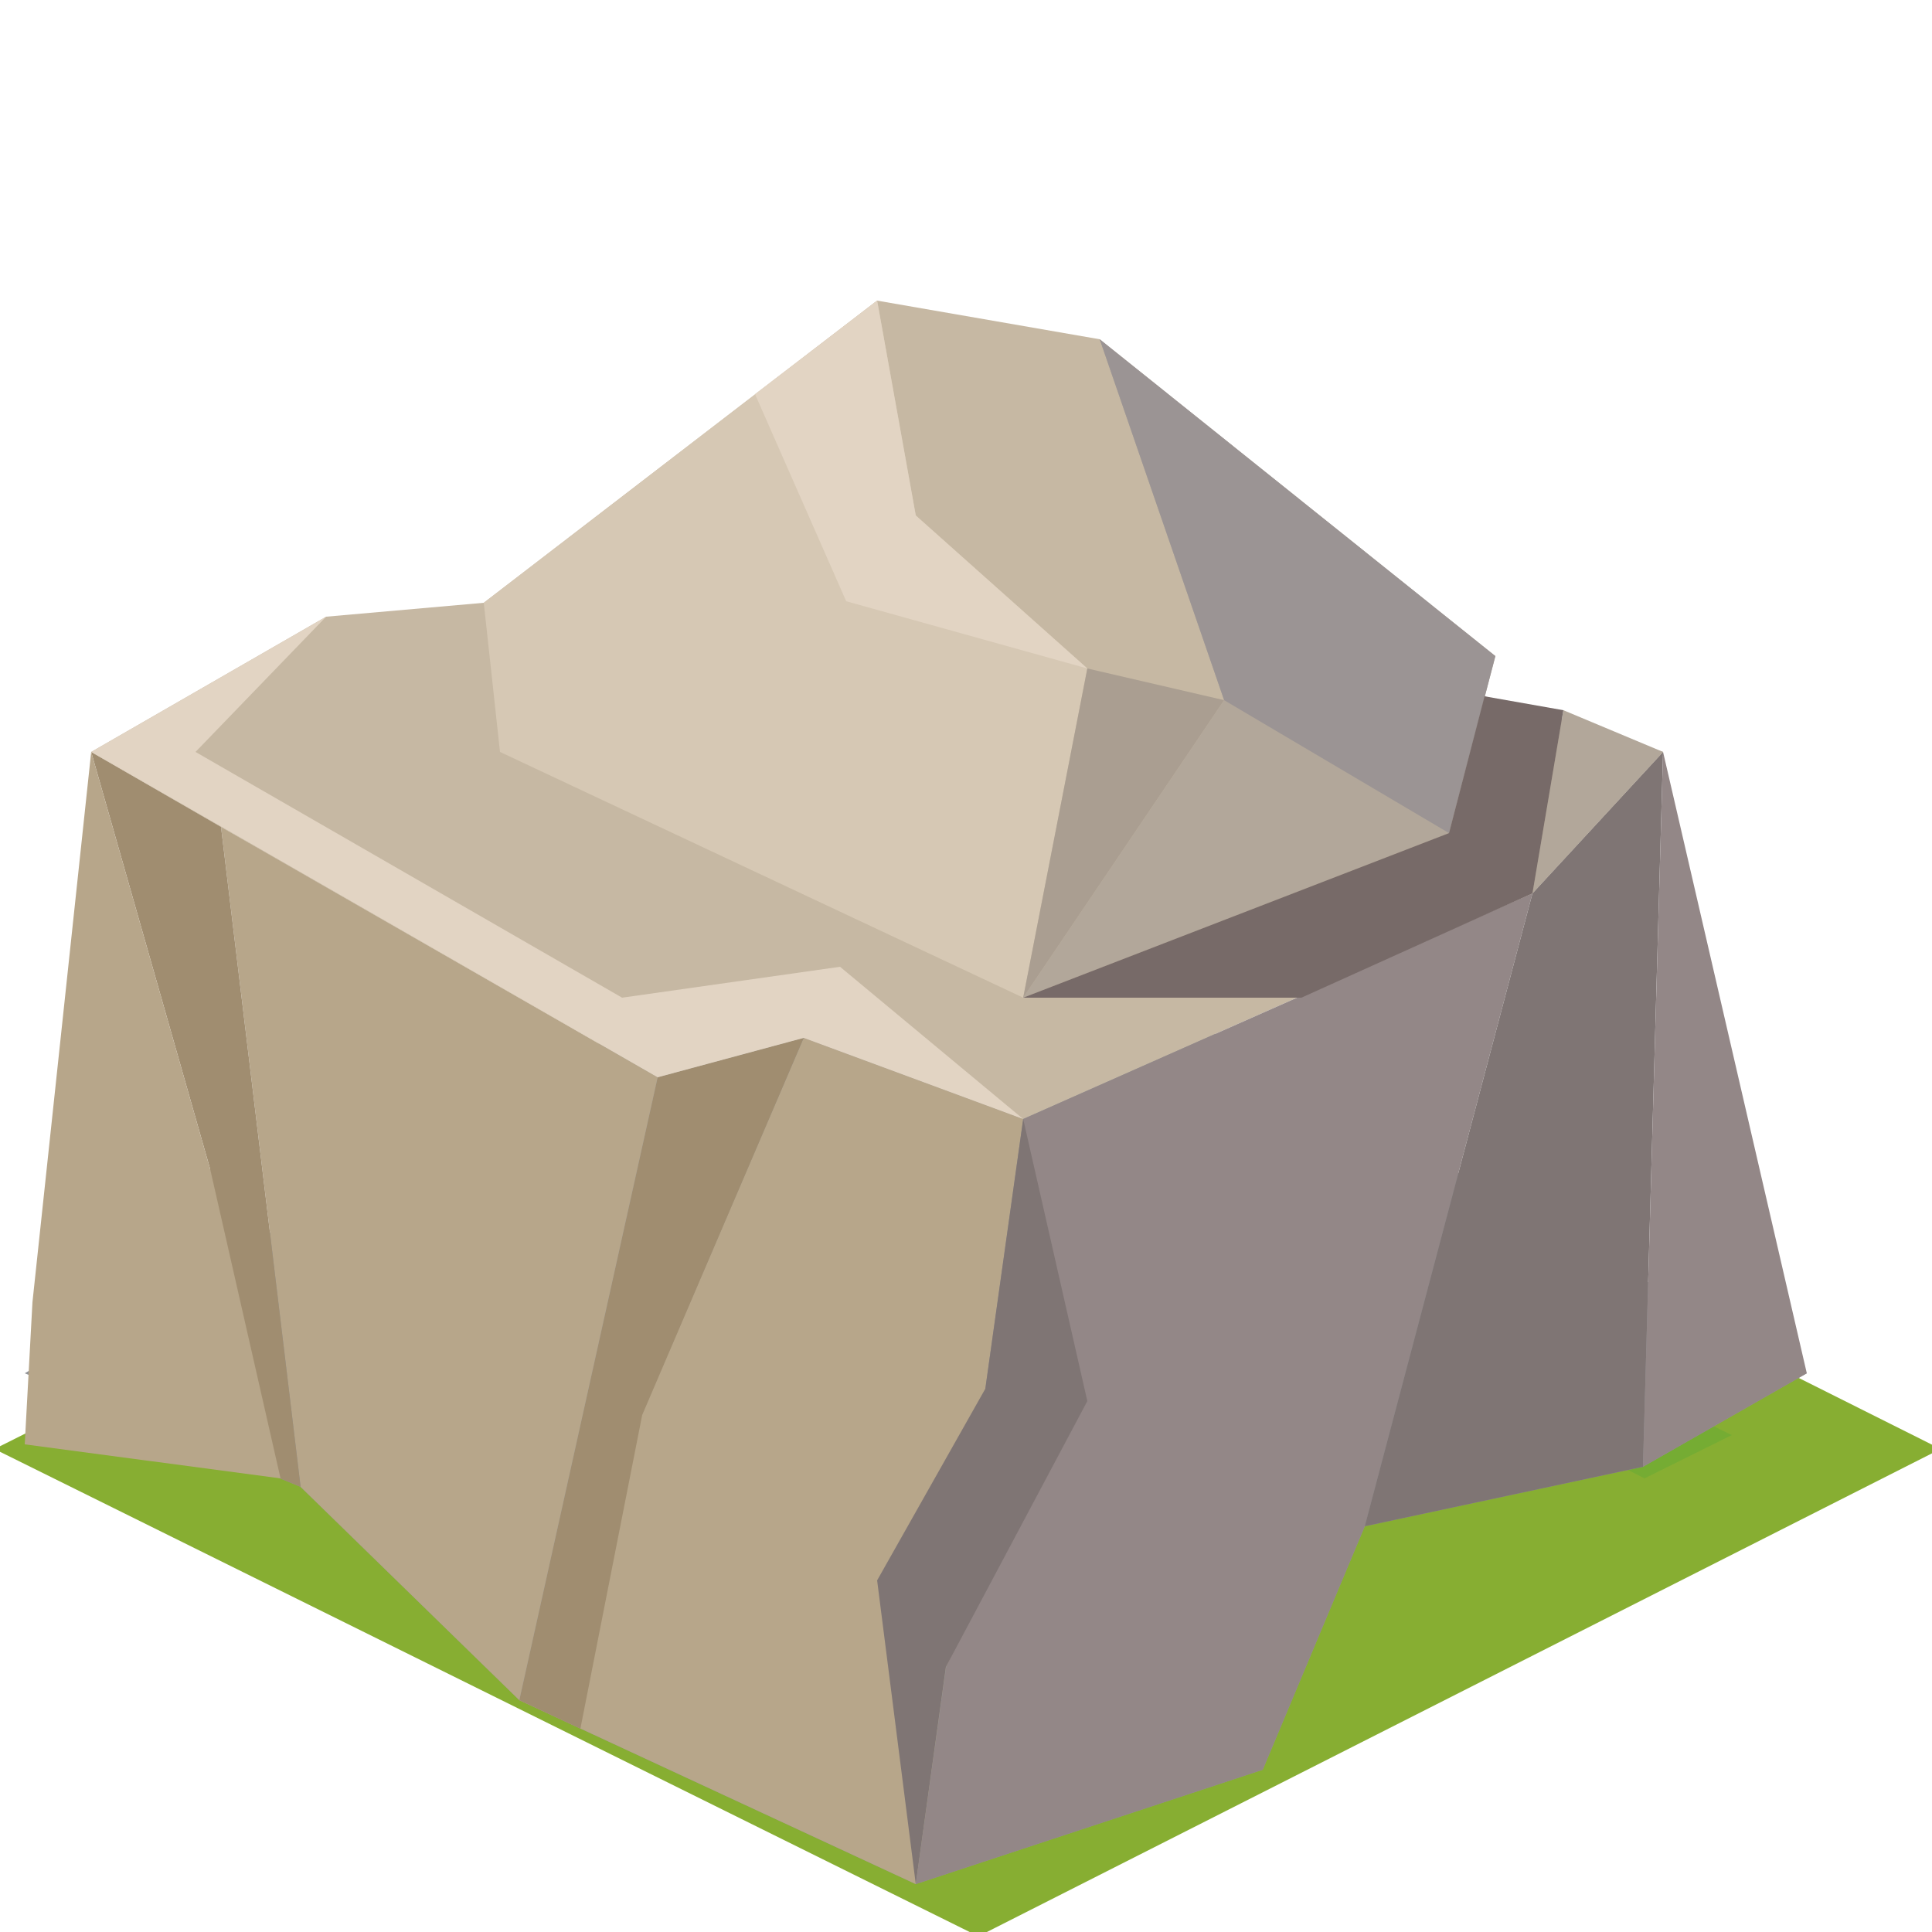
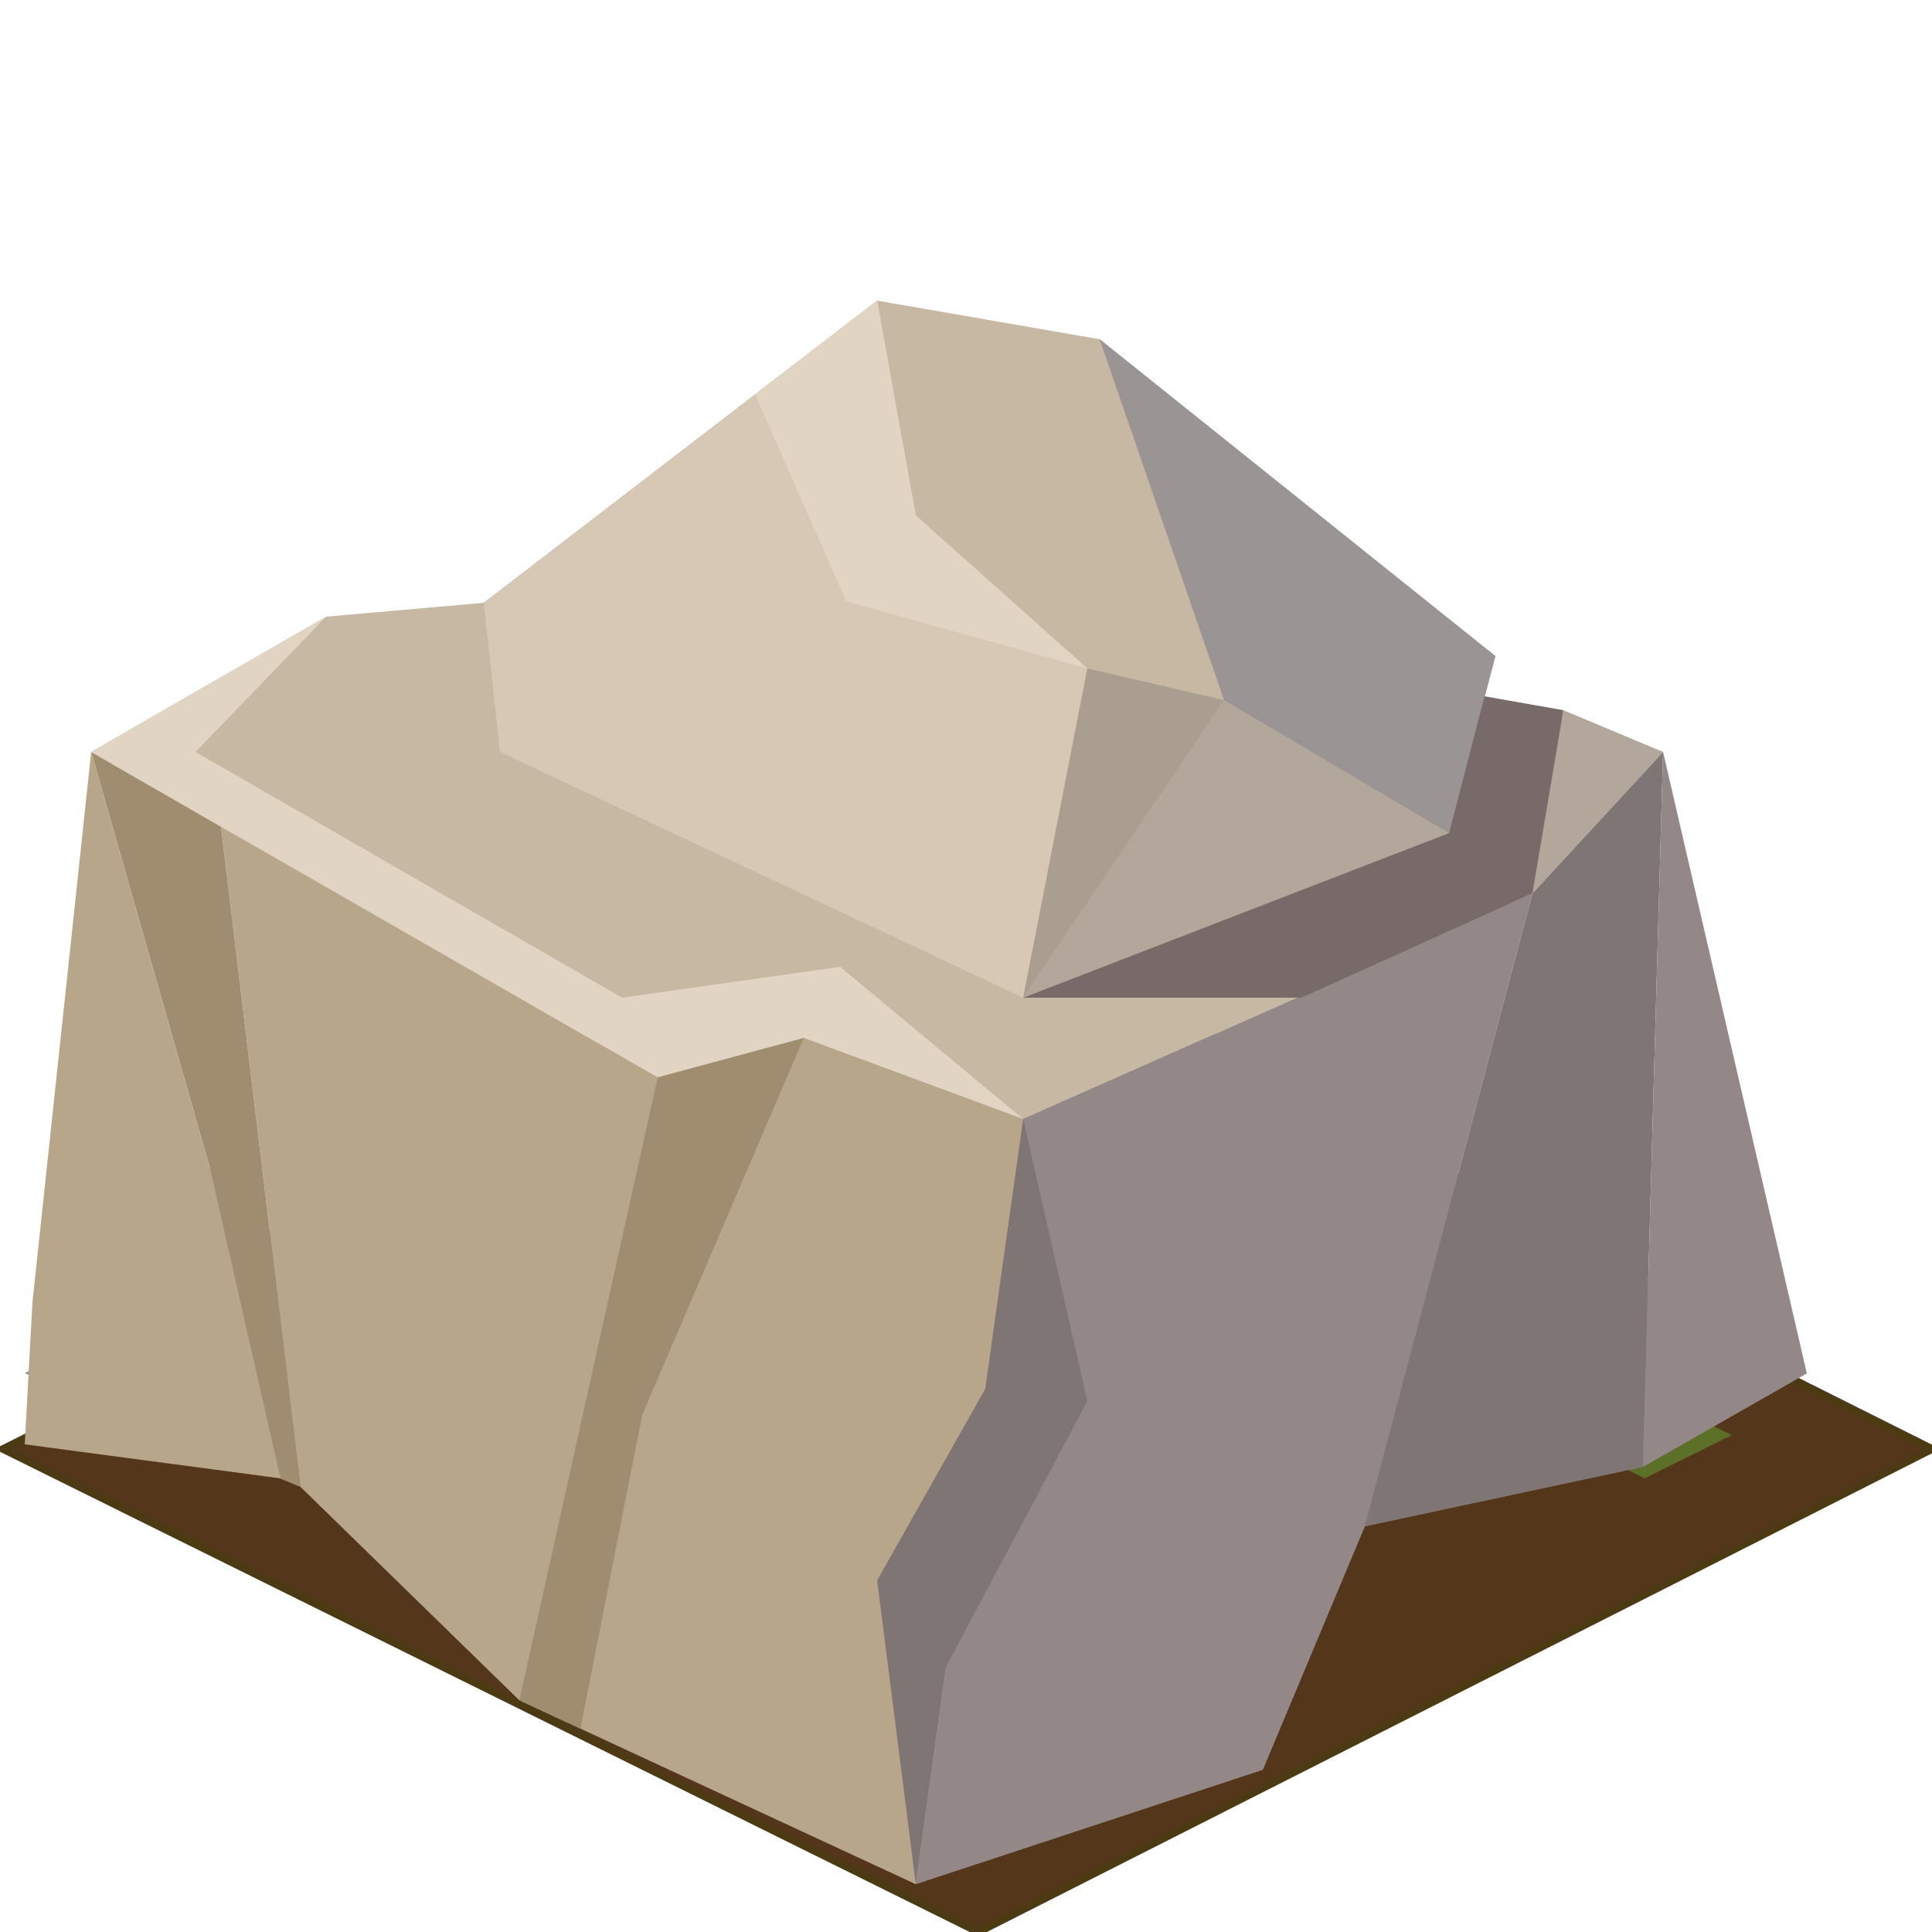
<svg xmlns="http://www.w3.org/2000/svg" version="1.1" id="Layer_1" x="0px" y="0px" viewBox="0 0 250 250" style="enable-background:new 0 0 250 250;" xml:space="preserve">
  <style type="text/css">
- 	.st0{fill:#87AE32;stroke:#87AE32;stroke-miterlimit:10;}
+ 	.st0{fill:#54371A;stroke:#4C3A15;stroke-miterlimit:10;}
	.st1{opacity:0.5;}
	.st2{fill:#63AA34;}
	.st3{fill:#63AA34;stroke:#63AA34;stroke-miterlimit:10;}
	.st4{display:none;}
	.st5{display:inline;fill:#808080;}
	.st6{fill:#929497;}
	.st7{fill:#C6B8A3;}
	.st8{fill:#938787;}
	.st9{fill:#7F7574;}
	.st10{fill:#B7A68A;}
	.st11{fill:#A08D70;}
	.st12{fill:#B2A79A;}
	.st13{fill:#9B9494;}
	.st14{fill:#D6C8B4;}
	.st15{fill:#AA9E91;}
	.st16{fill:#E2D4C3;}
	.st17{fill:#776A68;}
</style>
  <polygon class="st0" points="250,187.5 126.6,250 0.4,187.5 125.2,125 " />
  <g>
    <g class="st1">
      <polygon class="st2" points="105.4,147.2 124,156.6 105.4,165.9 86.8,156.5   " />
      <polygon class="st2" points="61,176.1 72.1,181.6 60.9,187.3 49.8,181.6   " />
      <polygon class="st2" points="145.9,156.4 157,162 145.9,167.5 134.8,162   " />
      <polygon class="st2" points="212.8,180.2 224.1,185.7 212.8,191.3 201.7,185.7   " />
      <polygon class="st2" points="130.8,226.3 141.8,231.9 130.6,237.4 119.5,231.9   " />
      <polygon class="st3" points="127.7,196.9 135.9,201 127.7,205 119.5,201   " />
    </g>
  </g>
  <g class="st4">
    <path class="st5" d="M126.6,1.6L250,63.3v123.6l-123.4,61.8L3.2,186.9V63.3L126.6,1.6 M126.6,0.1L1.8,62.6v124.9L126.6,250   l124.8-62.5V62.6L126.6,0.1L126.6,0.1z" />
  </g>
  <g id="XMLID_277_">
    <polygon id="XMLID_70_" class="st6" points="118.5,243.8 67.2,220 38.9,192.4 3.2,177.7 118.5,111.5 233.8,177.7 212.6,189.8    176.6,197.5 163.4,229  " />
    <polygon id="XMLID_71_" class="st7" points="104,134.3 85.1,139.4 33.6,109.9 11.8,97.3 42.2,79.8 62.6,78 113.5,38.9 142.3,43.9    192.1,90.1 215.2,97.3 198.3,115.6 132.4,144.8  " />
    <polygon id="XMLID_110_" class="st8" points="132.4,144.8 118.5,243.8 163.4,229 176.6,197.5 198.3,115.6  " />
    <polygon id="XMLID_228_" class="st9" points="215.2,97.3 212.6,189.8 176.6,197.5 198.3,115.6  " />
    <polygon id="XMLID_240_" class="st8" points="215.2,97.3 233.8,177.7 212.6,189.8  " />
    <polygon id="XMLID_238_" class="st10" points="104,134.3 67.2,220 118.5,243.8 122.4,215.7 135.5,189.1 127.5,179.7 132.4,144.8     " />
    <polygon id="XMLID_242_" class="st11" points="85.1,139.4 67.2,220 75.1,223.7 83.1,183.1 104,134.3  " />
    <polygon id="XMLID_241_" class="st10" points="67.2,220 38.9,192.4 28.6,107 85.1,139.4  " />
    <polygon id="XMLID_243_" class="st11" points="11.8,97.3 27.2,151.3 21,185 38.9,192.4 28.6,107  " />
    <polygon id="XMLID_245_" class="st10" points="11.8,97.3 4.2,168.5 3.2,186.9 36.3,191.3 27.2,151.3  " />
    <polygon id="XMLID_246_" class="st12" points="142.3,43.9 158.4,90.6 132.4,129.1 187.5,107.8 193.5,84.9  " />
    <polygon id="XMLID_252_" class="st13" points="142.3,43.9 158.4,90.6 187.5,107.8 193.5,84.9  " />
    <polygon id="XMLID_244_" class="st12" points="198.3,115.6 202.3,91.9 215.2,97.3  " />
    <polygon id="XMLID_109_" class="st14" points="62.6,78 64.7,97.3 132.4,129.1 140.7,86.5 118.5,66.7 113.5,38.9  " />
    <polygon id="XMLID_248_" class="st15" points="140.7,86.5 158.4,90.6 132.4,129.1  " />
    <polygon id="XMLID_249_" class="st9" points="127.5,179.7 113.5,204.5 118.5,243.8 122.4,215.7 140.7,181.3 132.4,144.8  " />
    <polygon id="XMLID_250_" class="st16" points="140.7,86.5 118.5,66.7 113.5,38.9 97.7,51 109.5,77.8  " />
    <polygon id="XMLID_247_" class="st16" points="85.1,139.4 104,134.3 132.4,144.8 108.7,125.1 80.5,129.1 25.3,97.3 42.2,79.8    11.8,97.3  " />
    <polygon id="XMLID_251_" class="st17" points="192.1,90.1 187.5,107.8 132.4,129.1 168.4,129.1 198.3,115.6 202.3,91.9  " />
  </g>
</svg>
